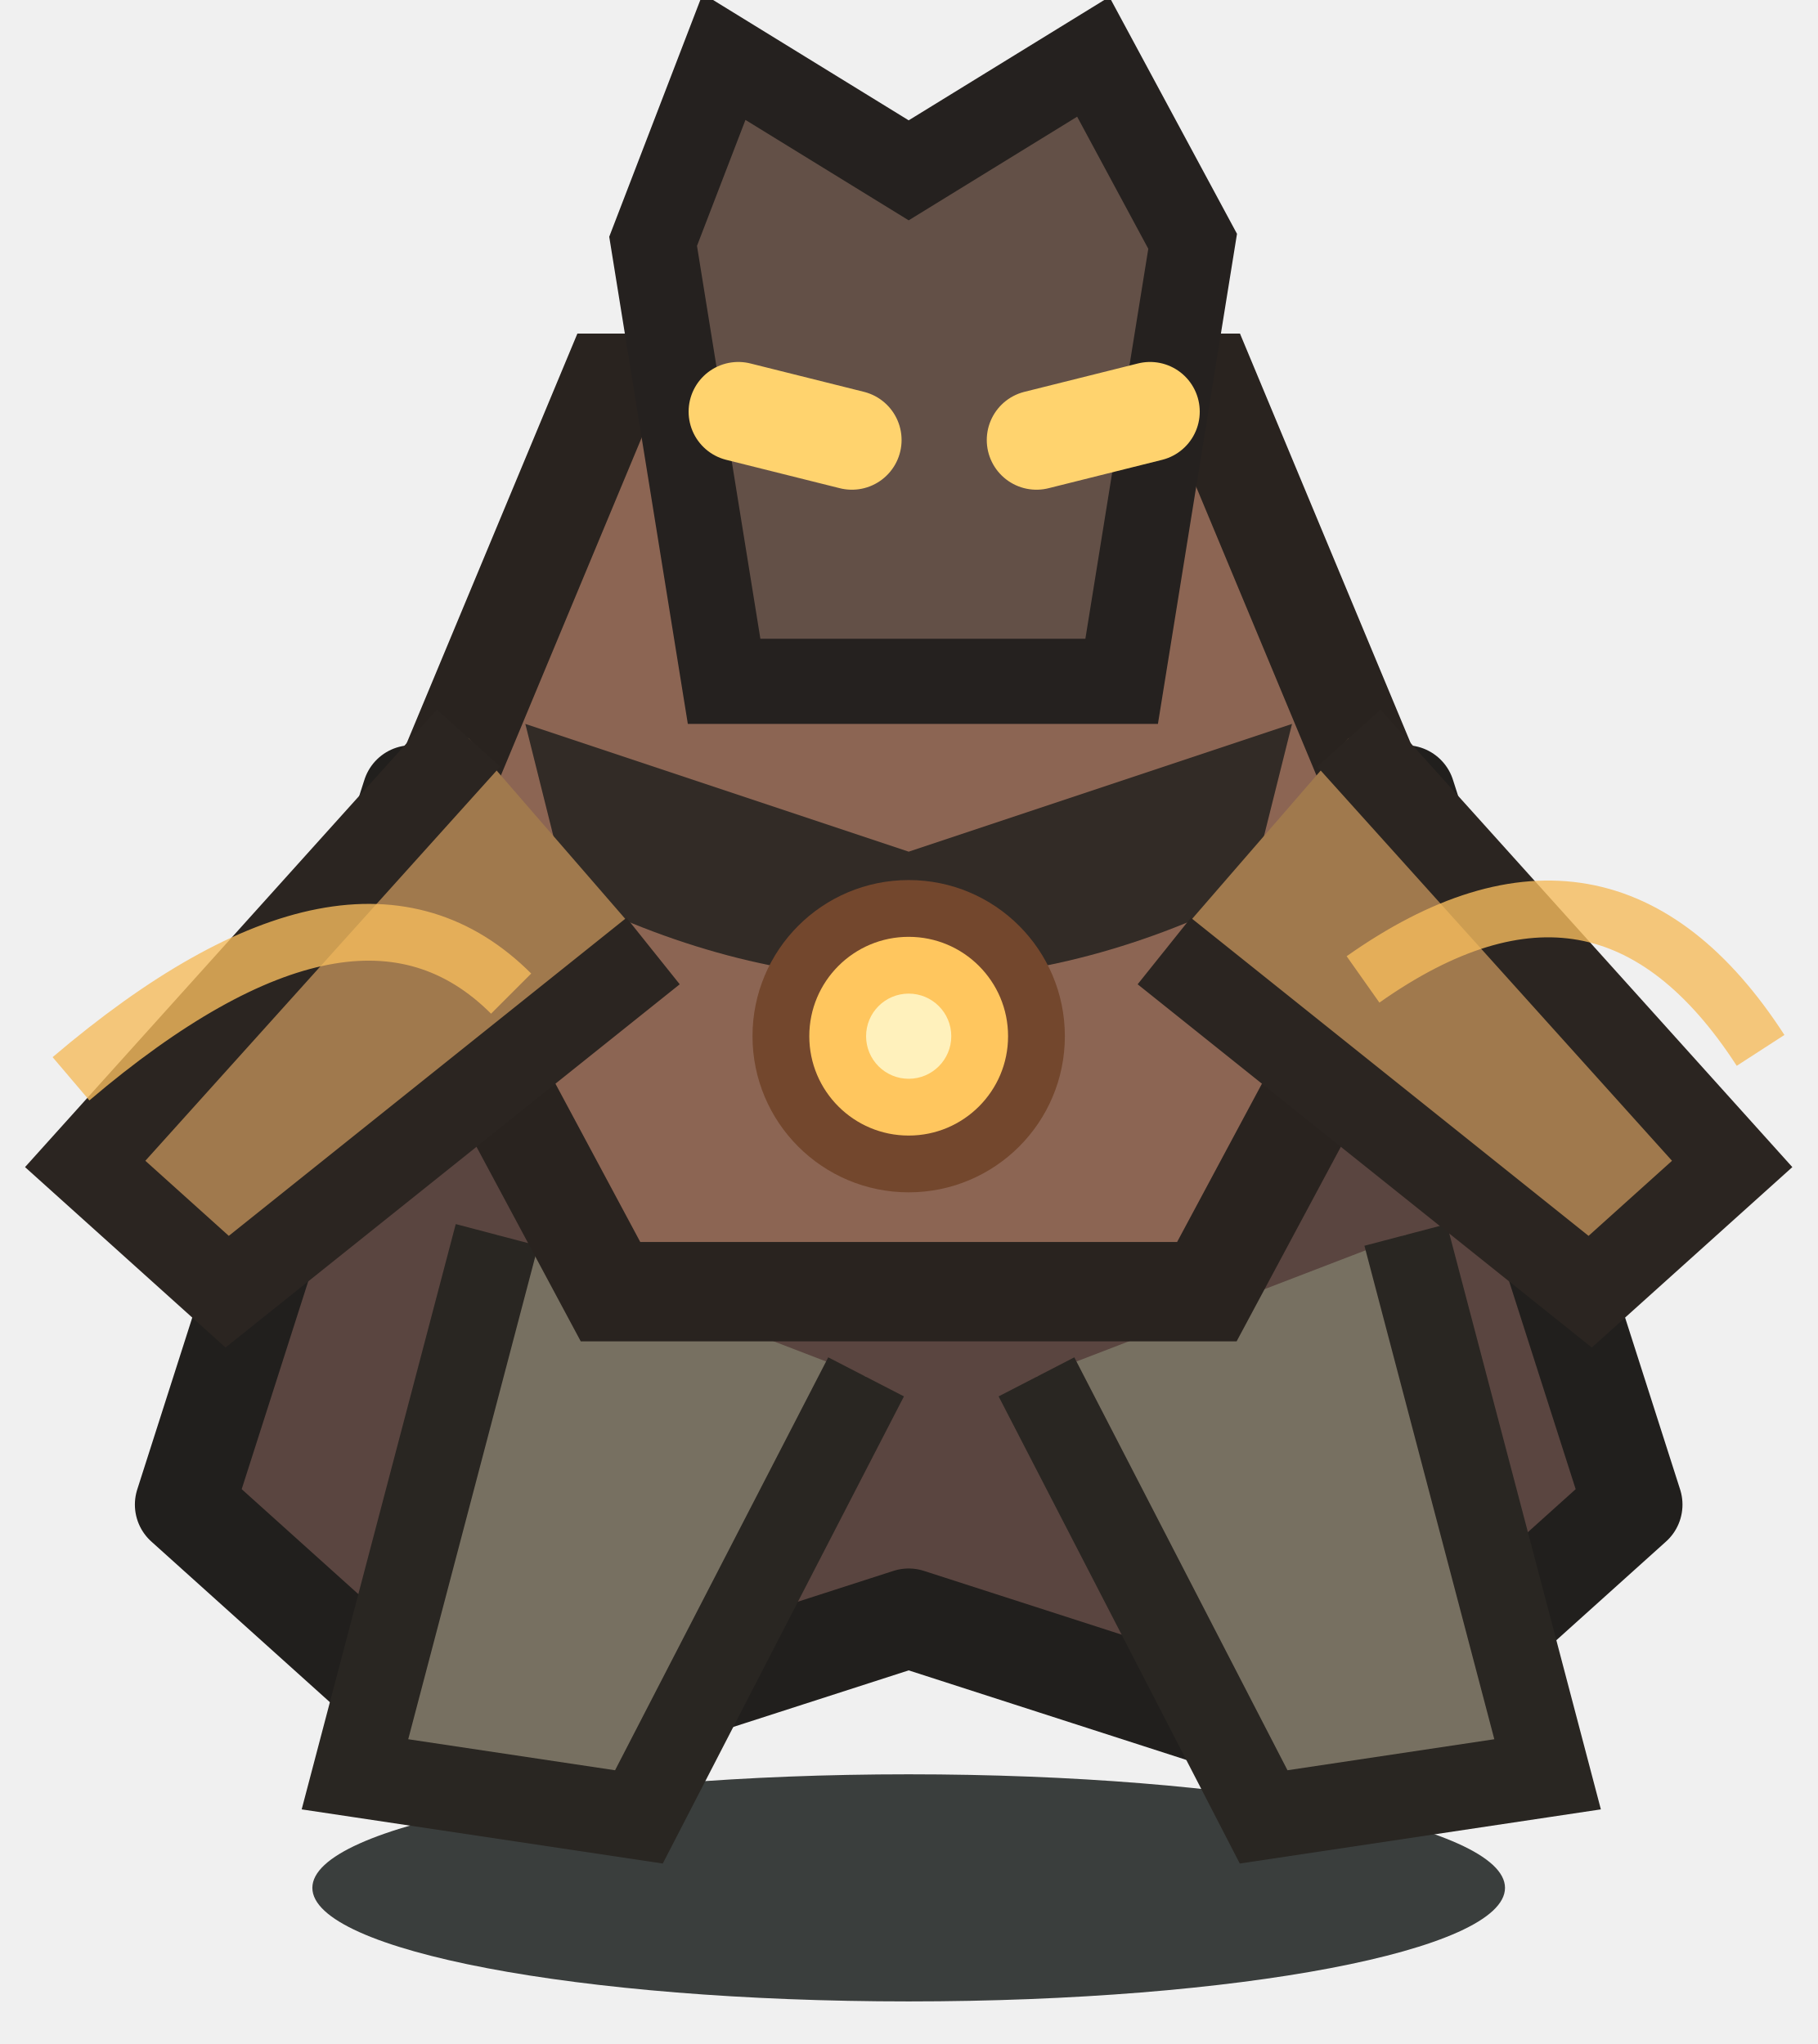
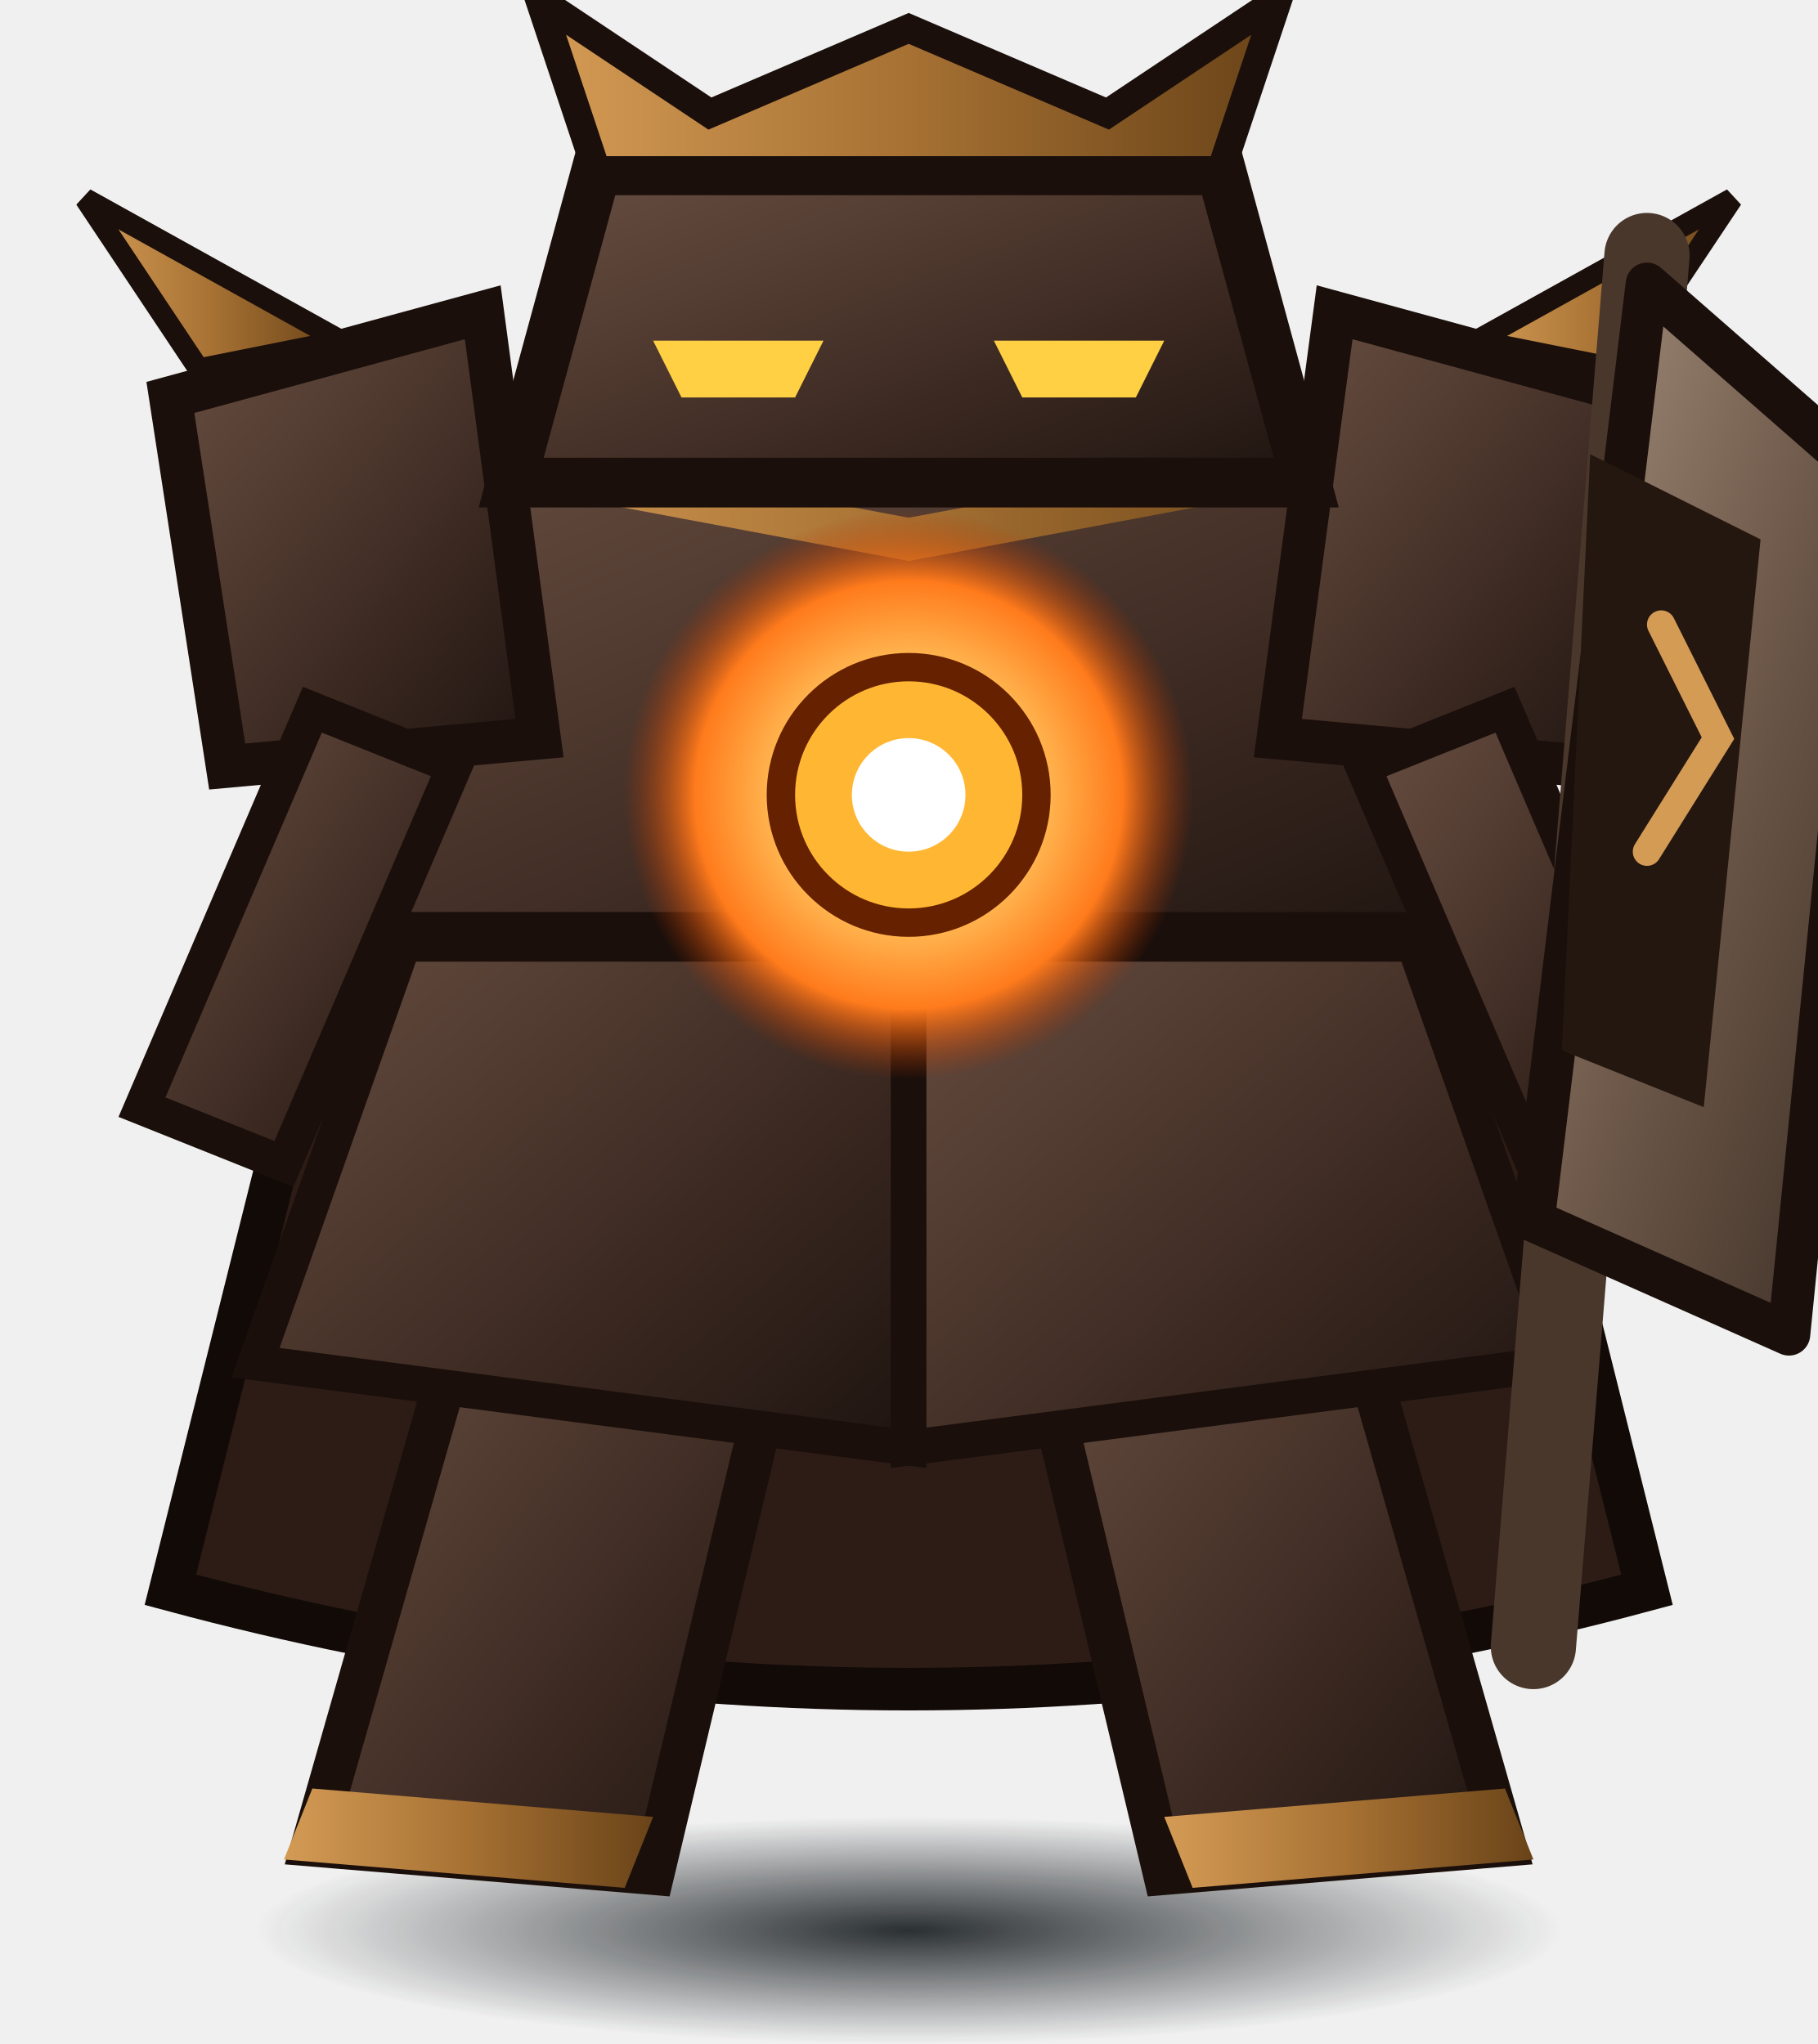
<svg xmlns="http://www.w3.org/2000/svg" viewBox="0 0 128 144">
-   <ellipse cx="64" cy="133" rx="42" ry="8" fill="#0d1110" opacity=".8" />
-   <path d="m29 56-16 50 20 18 31-10 31 10 20-18-16-50Z" fill="#5a4540" stroke="#211f1d" stroke-width="7" stroke-linejoin="round" />
-   <path d="m35 87-10 38 20 3 16-31m12 0 16 31 20-3-10-38" fill="#777061" stroke="#292622" stroke-width="6" />
-   <path d="m43 27-15 36 15 28h42l15-28-15-36Z" fill="#8c6553" stroke="#29231f" stroke-width="7" />
-   <path d="M37 51 64 60l27-9-3 12q-24 12-48 0Z" fill="#322b26" />
-   <path d="M46 17 51 4l13 8L77 4l7 13-5 31H51Z" fill="#635047" stroke="#25211f" stroke-width="6" />
-   <path d="m52 29 8 2m13 0 8-2" stroke="#ffd36e" stroke-width="7" stroke-linecap="round" />
-   <circle cx="64" cy="73" r="9" fill="#ffc65e" stroke="#73472d" stroke-width="4" />
-   <circle cx="64" cy="73" r="3" fill="#fff1bc" />
-   <path d="M95 52 122 82 112 91 82 67" fill="#a0794d" stroke="#2b2521" stroke-width="6" />
-   <path d="M33 52 6 82l10 9 30-24" fill="#a0794d" stroke="#2b2521" stroke-width="6" />
-   <path d="M5 76q20-17 31-6M96 69q17-12 28 5" fill="none" stroke="#f5bb5d" stroke-width="4" opacity=".8" />
+   <defs>
+     <radialGradient id="shadowGlow" cx="50%" cy="50%" r="50%">
+       <stop offset="0%" stop-color="#080e12" stop-opacity="0.85" />
+       <stop offset="100%" stop-color="#080e12" stop-opacity="0" />
+     </radialGradient>
+     <linearGradient id="keeperArmor" x1="0%" y1="0%" x2="100%" y2="100%">
+       <stop offset="0%" stop-color="#694f42" />
+       <stop offset="40%" stop-color="#4e382e" />
+       <stop offset="70%" stop-color="#36251e" />
+       <stop offset="100%" stop-color="#1e1410" />
+     </linearGradient>
+     <linearGradient id="bronzeTrim" x1="0%" y1="0%" x2="100%" y2="0%">
+       <stop offset="0%" stop-color="#d49b55" />
+       <stop offset="50%" stop-color="#a67133" />
+       <stop offset="100%" stop-color="#694318" />
+     </linearGradient>
+     <radialGradient id="furnaceCore" cx="50%" cy="50%" r="50%">
+       <stop offset="0%" stop-color="#ffffff" />
+       <stop offset="35%" stop-color="#ffd269" />
+       <stop offset="75%" stop-color="#ff7b1c" />
+       <stop offset="100%" stop-color="#b03200" stop-opacity="0" />
+     </radialGradient>
+     <linearGradient id="cleaverSteel" x1="0%" y1="0%" x2="100%" y2="100%">
+       <stop offset="0%" stop-color="#a89280" />
+       <stop offset="50%" stop-color="#6e594a" />
+       <stop offset="100%" stop-color="#3b2d24" />
+     </linearGradient>
+   </defs>
+   <ellipse cx="64" cy="136" rx="46" ry="8" fill="url(#shadowGlow)" />
+   <path d="M26 56 L12 112 Q64 126 116 112 L102 56 Z" fill="#2d1c16" stroke="#120a07" stroke-width="3" />
+   <path d="M34 88 L22 130 L46 132 L56 90 Z" fill="url(#keeperArmor)" stroke="#1a0f0b" stroke-width="3" />
+   <path d="M72 90 L82 132 L106 130 L94 88 Z" fill="url(#keeperArmor)" stroke="#1a0f0b" stroke-width="3" />
+   <path d="M22 126 L46 128 L44 133 L20 131 Z" fill="url(#bronzeTrim)" />
+   <path d="M82 128 L106 126 L108 131 L84 133 Z" fill="url(#bronzeTrim)" />
+   <path d="M30 62 L18 96 L64 102 L64 62 Z" fill="url(#keeperArmor)" stroke="#1a0f0b" stroke-width="2.5" />
+   <path d="M64 62 L64 102 L110 96 L98 62 Z" fill="url(#keeperArmor)" stroke="#1a0f0b" stroke-width="2.5" />
+   <path d="M32 30 L22 66 L106 66 L96 30 Z" fill="url(#keeperArmor)" stroke="#1a0f0b" stroke-width="3.5" />
+   <path d="M32 32 L64 38 L96 32" fill="none" stroke="url(#bronzeTrim)" stroke-width="3" />
+   <ellipse cx="64" cy="56" rx="20" ry="20" fill="url(#furnaceCore)" />
+   <circle cx="64" cy="56" r="9" fill="#ffb733" stroke="#662200" stroke-width="2" />
+   <circle cx="64" cy="56" r="4" fill="#ffffff" />
+   <path d="M12 28 L34 22 L38 52 L16 54 Z" fill="url(#keeperArmor)" stroke="#1a0f0b" stroke-width="3" />
+   <path d="M116 28 L94 22 L90 52 L112 54 Z" fill="url(#keeperArmor)" stroke="#1a0f0b" stroke-width="3" />
+   <path d="M14 26 L6 14 L24 24 Z" fill="url(#bronzeTrim)" stroke="#1a0f0b" stroke-width="1.5" />
+   <path d="M114 26 L122 14 L104 24 Z" fill="url(#bronzeTrim)" stroke="#1a0f0b" stroke-width="1.5" />
+   <path d="M42 12 L86 12 L92 34 L36 34 Z" fill="url(#keeperArmor)" stroke="#1a0f0b" stroke-width="3.5" />
+   <path d="M42 12 L38 0 L50 8 L64 2 L78 8 L90 0 L86 12 Z" fill="url(#bronzeTrim)" stroke="#1a0f0b" stroke-width="2" />
+   <polygon points="46,24 58,24 56,28 48,28" fill="#ffd043" />
+   <polygon points="70,24 82,24 80,28 72,28" fill="#ffd043" />
+   <path d="M22 50 L10 78 L20 82 L32 54 Z" fill="url(#keeperArmor)" stroke="#1a0f0b" stroke-width="2.5" />
+   <path d="M106 50 L118 78 L108 82 L96 54 Z" fill="url(#keeperArmor)" stroke="#1a0f0b" stroke-width="2.5" />
+   <path d="M116 18 L108 116" stroke="#4a372c" stroke-width="6" stroke-linecap="round" />
+   <path d="M116 20 L132 34 L126 94 L108 86 Z" fill="url(#cleaverSteel)" stroke="#1a0f0b" stroke-width="3" stroke-linejoin="round" />
+   <path d="M112 32 L124 38 L120 78 L110 74 Z" fill="#241710" />
+   <path d="M117 44 L121 52 L116 60" fill="none" stroke="#d49b55" stroke-width="2" stroke-linecap="round" />
</svg>
